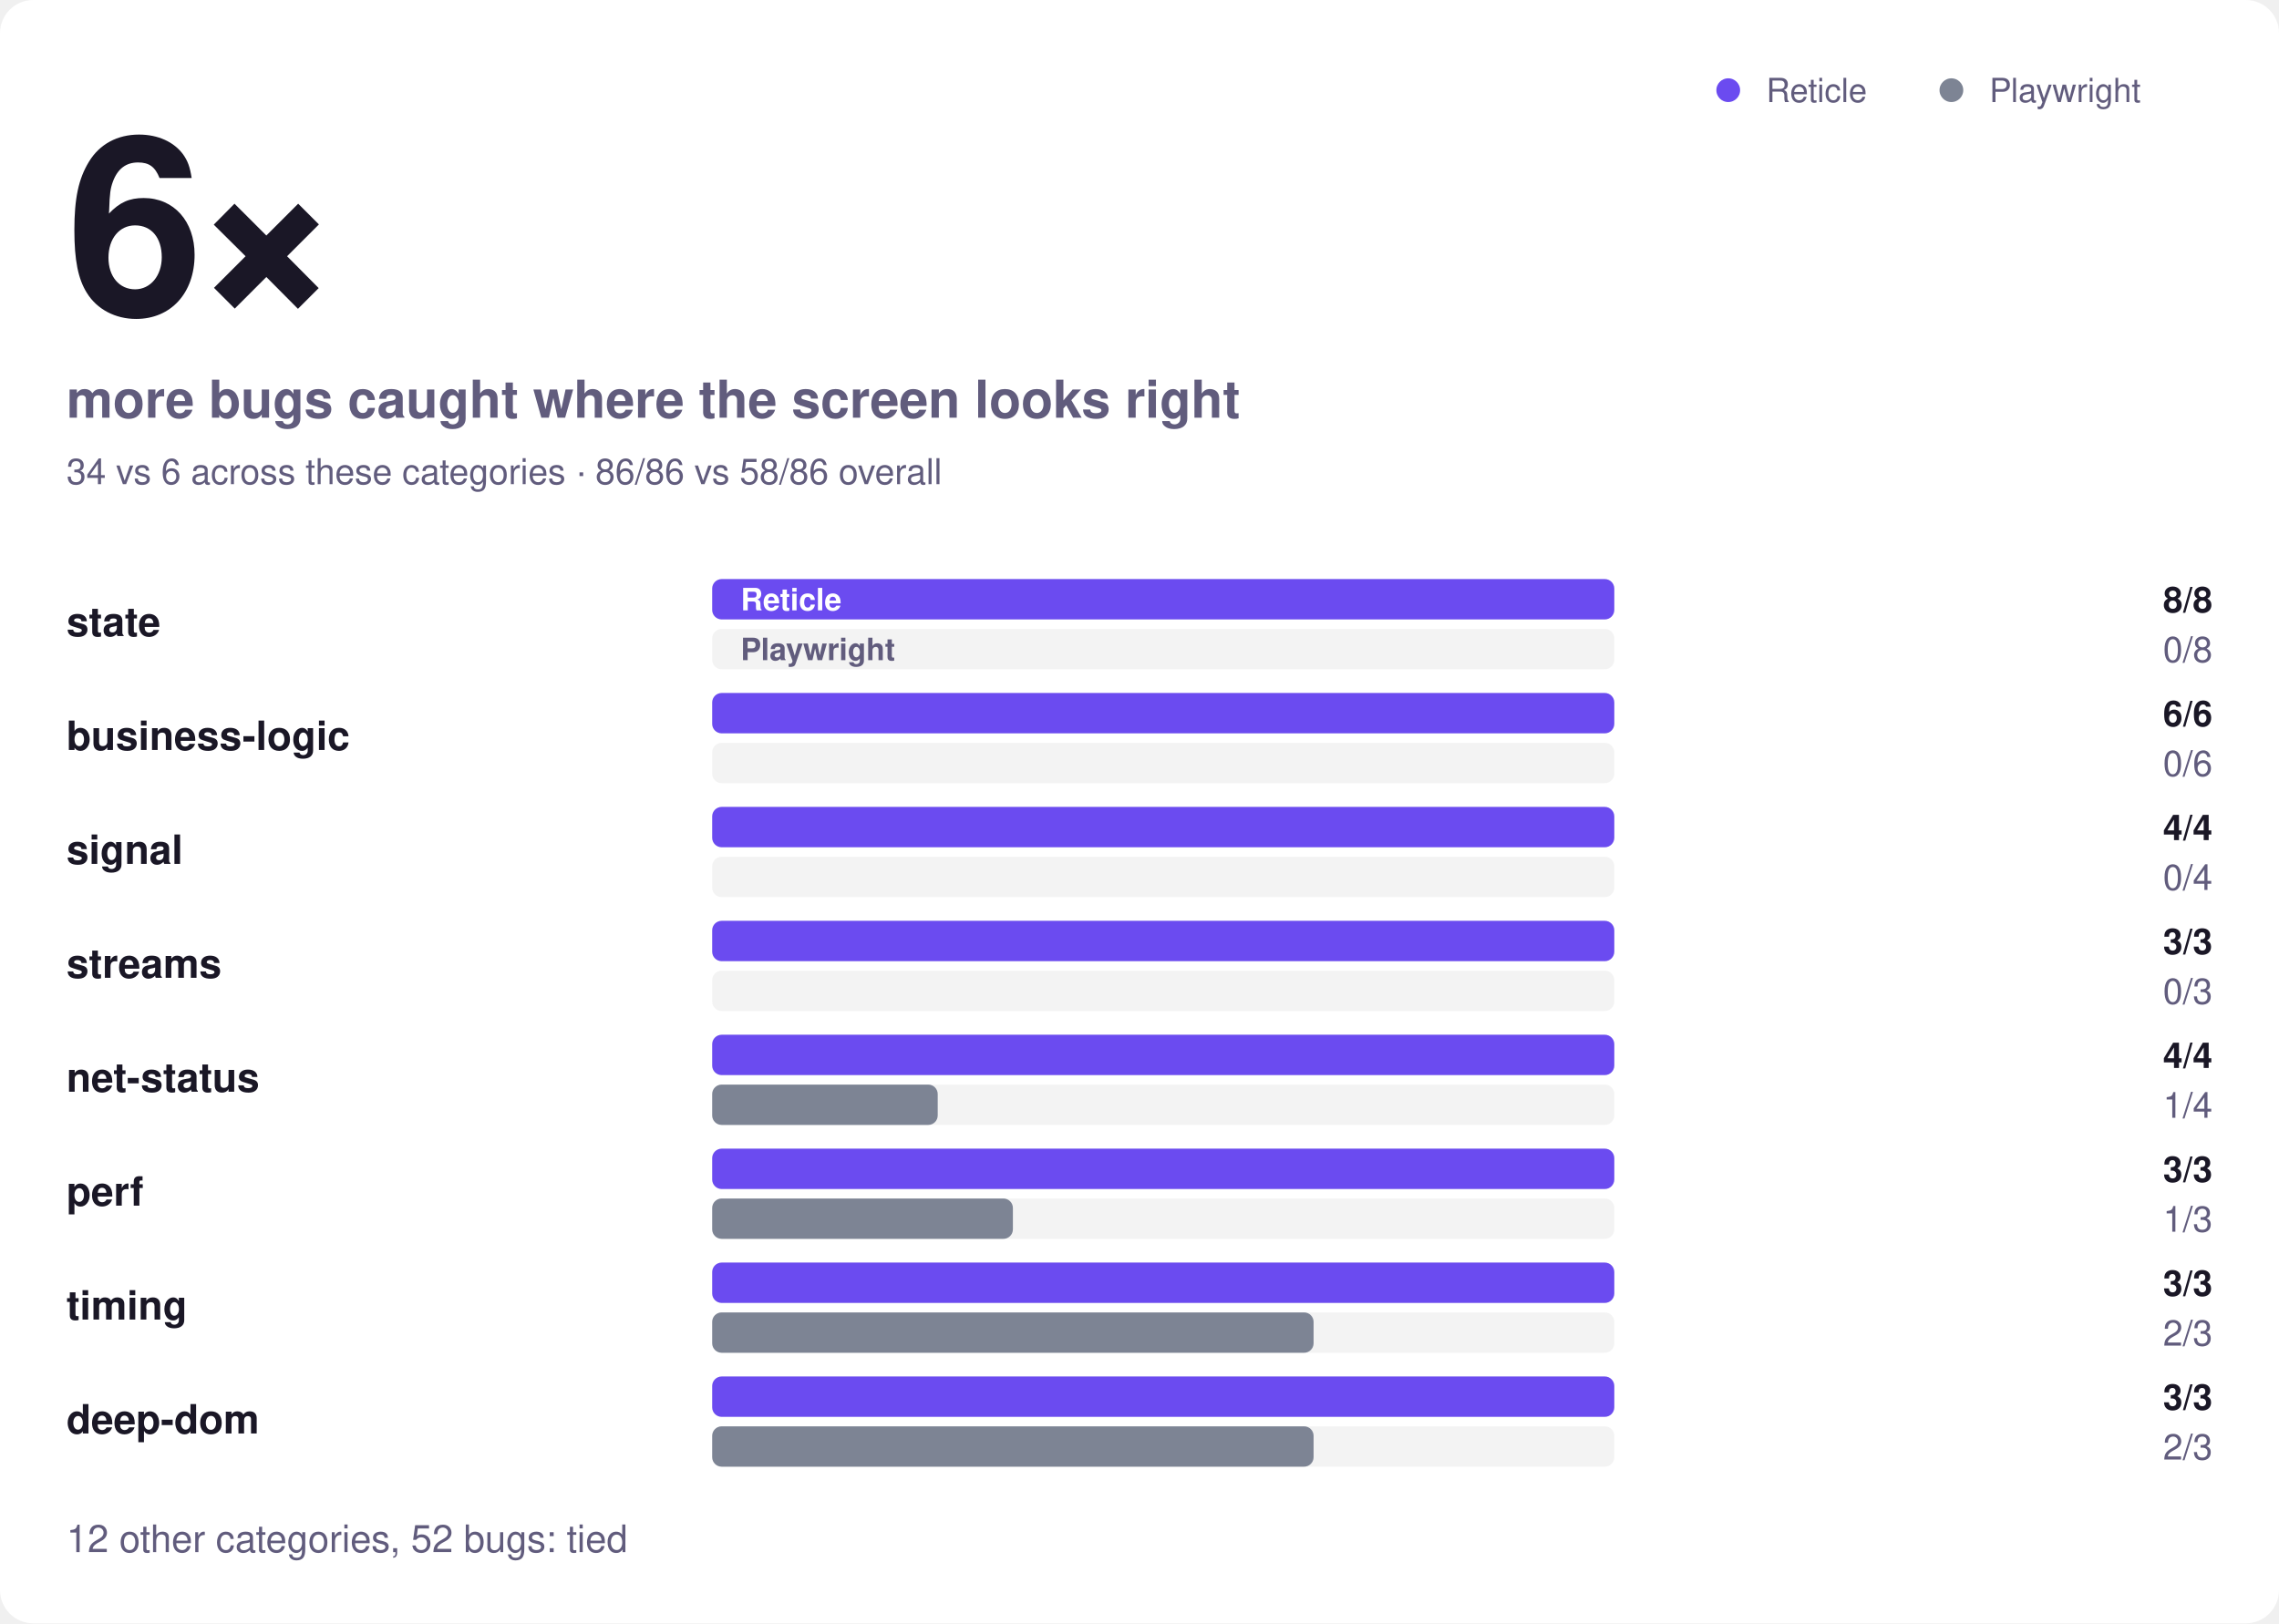
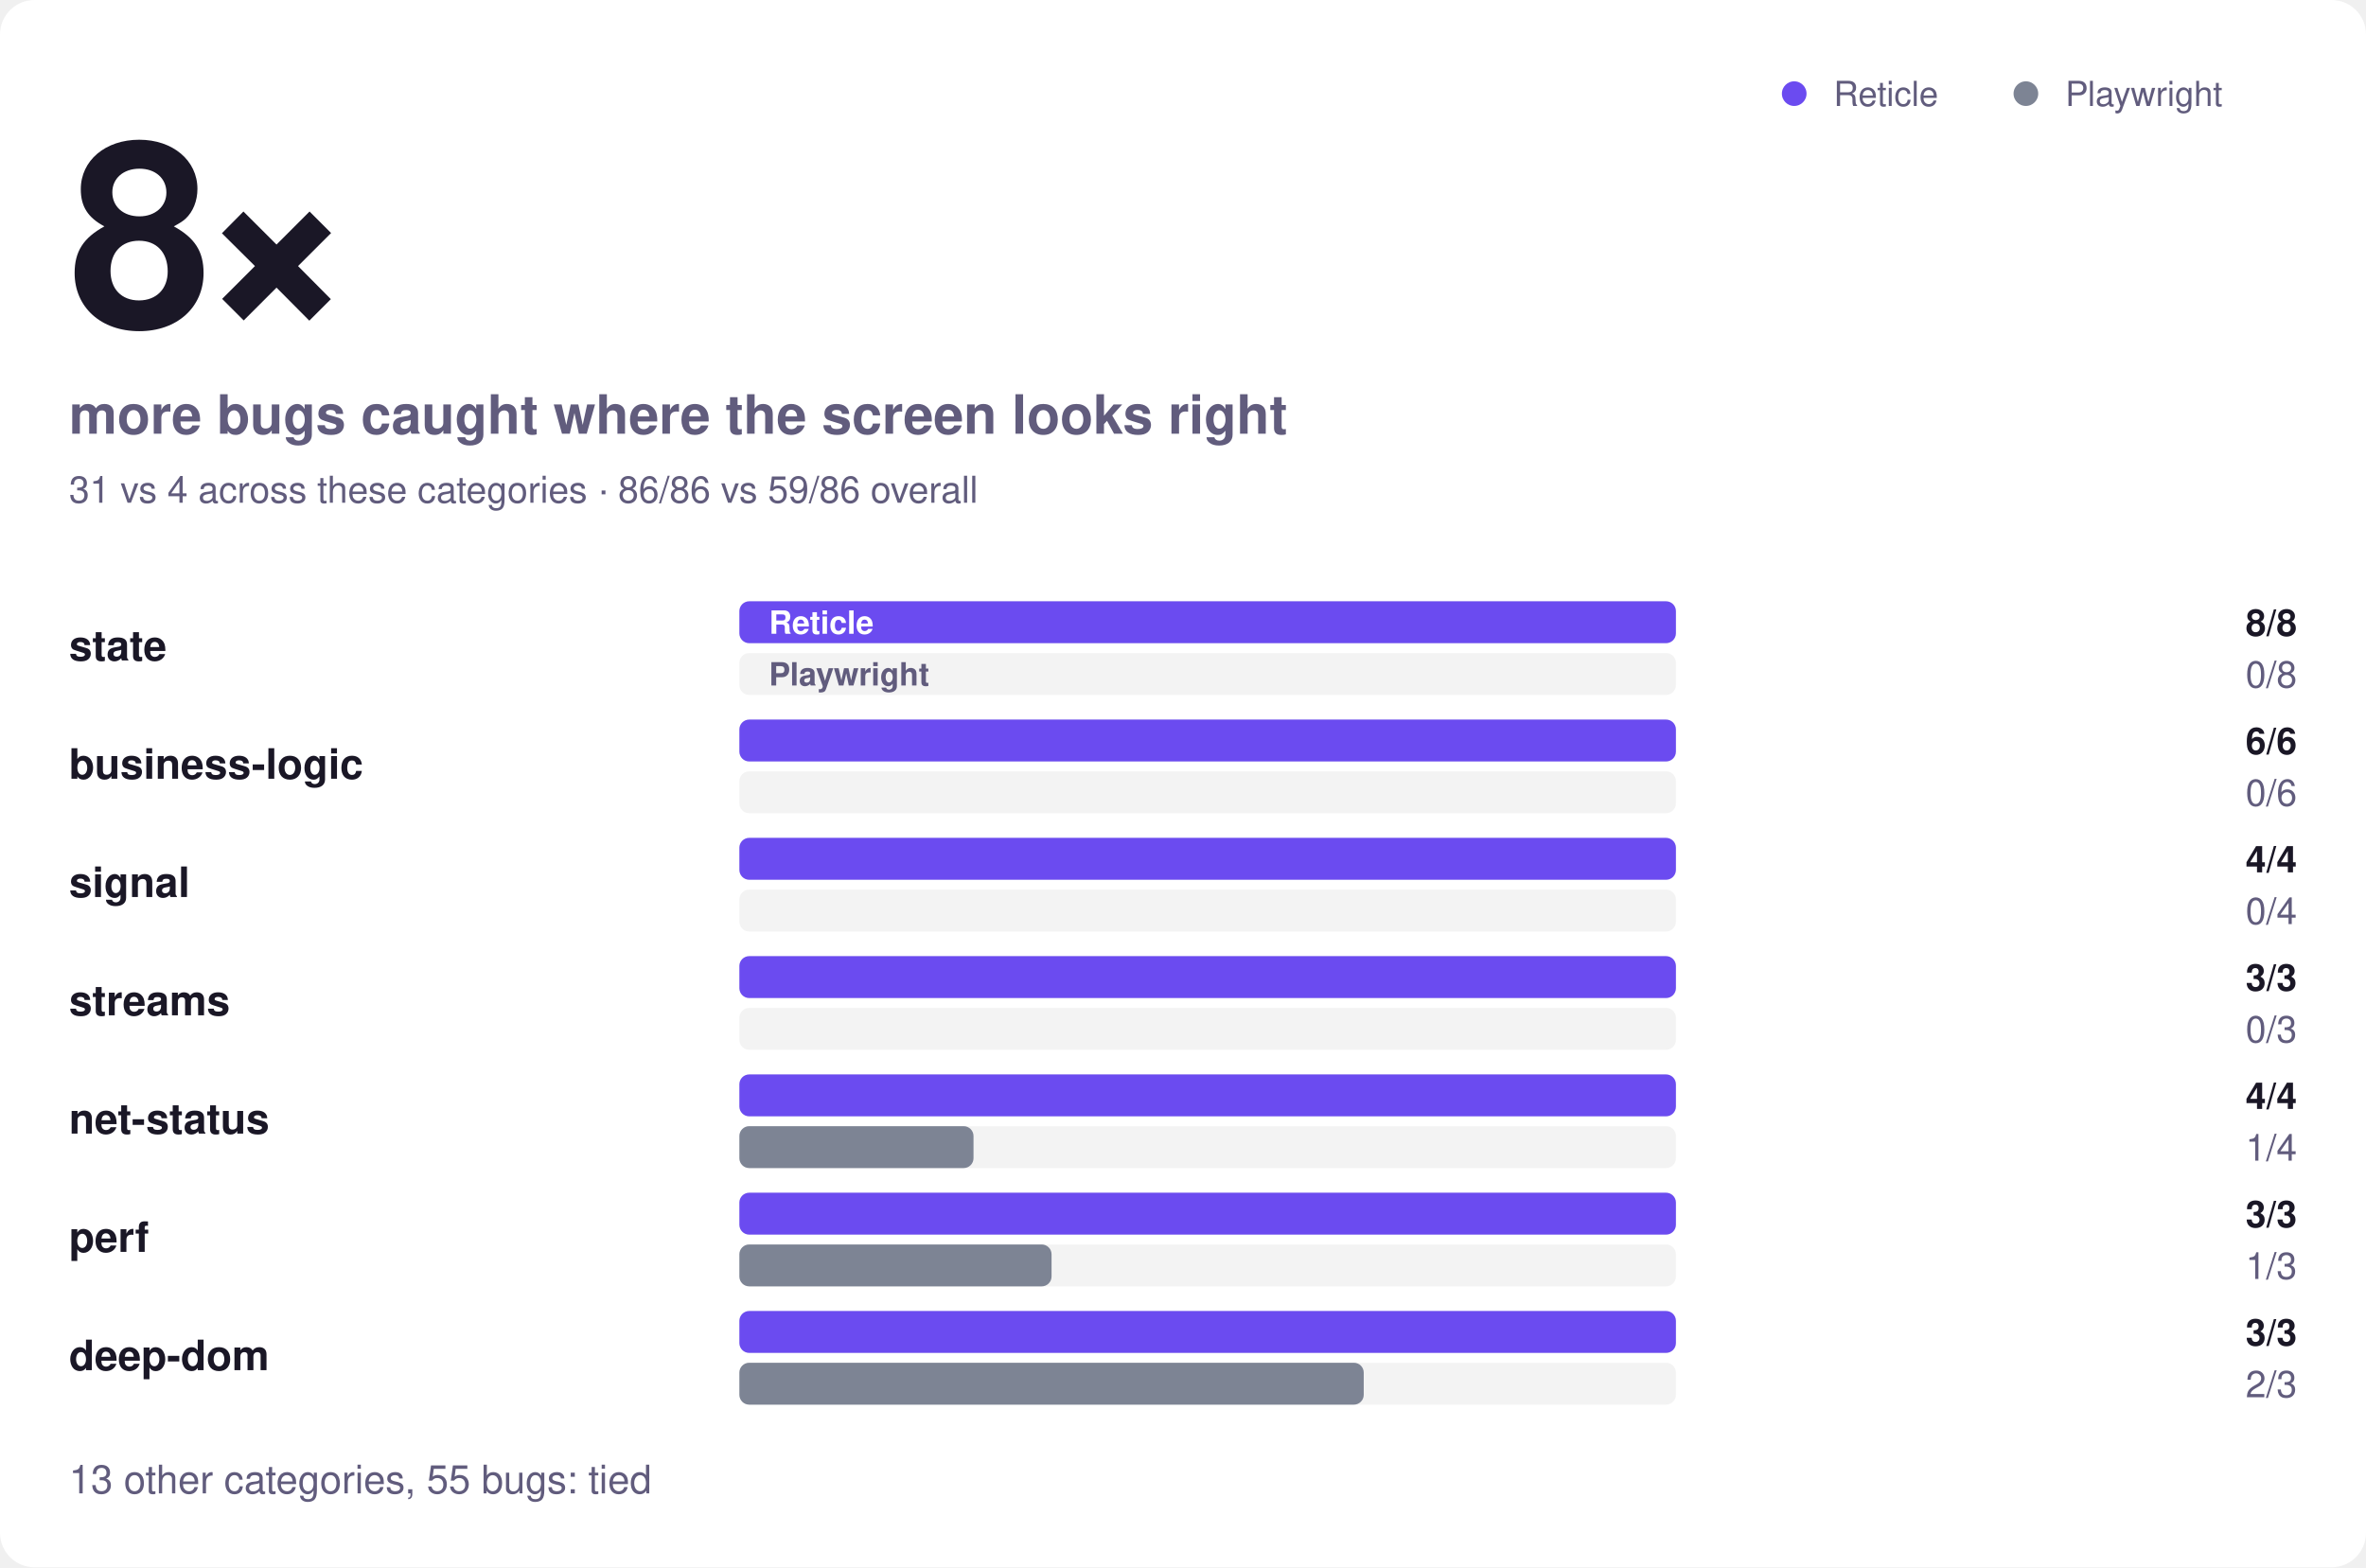
- <svg xmlns="http://www.w3.org/2000/svg" width="960" height="684" viewBox="0 0 960 684" font-family="-apple-system,BlinkMacSystemFont,Segoe UI,Helvetica,Arial,sans-serif" role="img" aria-label="Bugs caught by category: Reticle 86 of 86, Playwright 58 of 86. state 8 of 8 versus 0; business-logic 6 of 6 versus 0; signal 4 of 4 versus 0; streams 3 of 3 versus 0; net-status 4 of 4 versus 1; perf 3 of 3 versus 1; timing 3 of 3 versus 2; deep-dom 3 of 3 versus 2. On the other 12 categories both catch everything.">
-   <rect x="0" y="0" width="960" height="684" rx="14" fill="#ffffff" />
-   <text x="28" y="132" fill="#1a1726" font-size="104" font-weight="800" letter-spacing="-4">6×</text>
+ <svg xmlns="http://www.w3.org/2000/svg" width="960" height="636" viewBox="0 0 960 636" font-family="-apple-system,BlinkMacSystemFont,Segoe UI,Helvetica,Arial,sans-serif" role="img" aria-label="Bugs caught by category: Reticle 86 of 86, Playwright 59 of 86. state 8 of 8 versus 0; business-logic 6 of 6 versus 0; signal 4 of 4 versus 0; streams 3 of 3 versus 0; net-status 4 of 4 versus 1; perf 3 of 3 versus 1; deep-dom 3 of 3 versus 2. On the other 13 categories both catch everything.">
+   <rect x="0" y="0" width="960" height="636" rx="14" fill="#ffffff" />
+   <text x="28" y="132" fill="#1a1726" font-size="104" font-weight="800" letter-spacing="-4">8×</text>
  <text x="28" y="176" fill="#615c7d" font-size="22" font-weight="600">more bugs caught where the screen looks right</text>
-   <text x="28" y="204" fill="#615c7d" font-size="15">34 vs 6 across these categories · 86/86 vs 58/86 overall</text>
+   <text x="28" y="204" fill="#615c7d" font-size="15">31 vs 4 across these categories · 86/86 vs 59/86 overall</text>
  <circle cx="728.0" cy="38.0" r="6" fill="#6b4bf0" stroke="#ffffff" stroke-width="2" />
  <text x="744" y="43" fill="#615c7d" font-size="14">Reticle</text>
  <circle cx="822.0" cy="38.0" r="6" fill="#7d8494" stroke="#ffffff" stroke-width="2" />
  <text x="838" y="43" fill="#615c7d" font-size="14">Playwright</text>
  <text x="28" y="268" fill="#1a1726" font-size="17" font-weight="600">state</text>
  <rect x="300" y="244" width="380" height="17" rx="4" fill="#000000" opacity="0.05" />
  <rect x="300" y="244" width="380" height="17" rx="4" fill="#6b4bf0" />
  <text x="932" y="258" fill="#1a1726" font-size="15" font-weight="700" text-anchor="end">8/8</text>
  <rect x="300" y="265" width="380" height="17" rx="4" fill="#000000" opacity="0.05" />
  <rect x="300" y="265" width="0" height="17" rx="4" fill="#7d8494" />
  <text x="932" y="279" fill="#615c7d" font-size="15" text-anchor="end">0/8</text>
  <text x="312" y="257.18" fill="#ffffff" font-size="13" font-weight="600">Reticle</text>
  <text x="312" y="278.18" fill="#615c7d" font-size="13" font-weight="600">Playwright</text>
  <text x="28" y="316" fill="#1a1726" font-size="17" font-weight="600">business-logic</text>
  <rect x="300" y="292" width="380" height="17" rx="4" fill="#000000" opacity="0.05" />
  <rect x="300" y="292" width="380" height="17" rx="4" fill="#6b4bf0" />
  <text x="932" y="306" fill="#1a1726" font-size="15" font-weight="700" text-anchor="end">6/6</text>
  <rect x="300" y="313" width="380" height="17" rx="4" fill="#000000" opacity="0.05" />
  <rect x="300" y="313" width="0" height="17" rx="4" fill="#7d8494" />
  <text x="932" y="327" fill="#615c7d" font-size="15" text-anchor="end">0/6</text>
  <text x="28" y="364" fill="#1a1726" font-size="17" font-weight="600">signal</text>
  <rect x="300" y="340" width="380" height="17" rx="4" fill="#000000" opacity="0.05" />
  <rect x="300" y="340" width="380" height="17" rx="4" fill="#6b4bf0" />
  <text x="932" y="354" fill="#1a1726" font-size="15" font-weight="700" text-anchor="end">4/4</text>
  <rect x="300" y="361" width="380" height="17" rx="4" fill="#000000" opacity="0.05" />
  <rect x="300" y="361" width="0" height="17" rx="4" fill="#7d8494" />
  <text x="932" y="375" fill="#615c7d" font-size="15" text-anchor="end">0/4</text>
  <text x="28" y="412" fill="#1a1726" font-size="17" font-weight="600">streams</text>
  <rect x="300" y="388" width="380" height="17" rx="4" fill="#000000" opacity="0.05" />
  <rect x="300" y="388" width="380" height="17" rx="4" fill="#6b4bf0" />
  <text x="932" y="402" fill="#1a1726" font-size="15" font-weight="700" text-anchor="end">3/3</text>
  <rect x="300" y="409" width="380" height="17" rx="4" fill="#000000" opacity="0.05" />
  <rect x="300" y="409" width="0" height="17" rx="4" fill="#7d8494" />
  <text x="932" y="423" fill="#615c7d" font-size="15" text-anchor="end">0/3</text>
  <text x="28" y="460" fill="#1a1726" font-size="17" font-weight="600">net-status</text>
  <rect x="300" y="436" width="380" height="17" rx="4" fill="#000000" opacity="0.05" />
  <rect x="300" y="436" width="380" height="17" rx="4" fill="#6b4bf0" />
  <text x="932" y="450" fill="#1a1726" font-size="15" font-weight="700" text-anchor="end">4/4</text>
  <rect x="300" y="457" width="380" height="17" rx="4" fill="#000000" opacity="0.05" />
  <rect x="300" y="457" width="95" height="17" rx="4" fill="#7d8494" />
  <text x="932" y="471" fill="#615c7d" font-size="15" text-anchor="end">1/4</text>
  <text x="28" y="508" fill="#1a1726" font-size="17" font-weight="600">perf</text>
  <rect x="300" y="484" width="380" height="17" rx="4" fill="#000000" opacity="0.05" />
  <rect x="300" y="484" width="380" height="17" rx="4" fill="#6b4bf0" />
  <text x="932" y="498" fill="#1a1726" font-size="15" font-weight="700" text-anchor="end">3/3</text>
  <rect x="300" y="505" width="380" height="17" rx="4" fill="#000000" opacity="0.05" />
  <rect x="300" y="505" width="126.667" height="17" rx="4" fill="#7d8494" />
  <text x="932" y="519" fill="#615c7d" font-size="15" text-anchor="end">1/3</text>
-   <text x="28" y="556" fill="#1a1726" font-size="17" font-weight="600">timing</text>
+   <text x="28" y="556" fill="#1a1726" font-size="17" font-weight="600">deep-dom</text>
  <rect x="300" y="532" width="380" height="17" rx="4" fill="#000000" opacity="0.05" />
  <rect x="300" y="532" width="380" height="17" rx="4" fill="#6b4bf0" />
  <text x="932" y="546" fill="#1a1726" font-size="15" font-weight="700" text-anchor="end">3/3</text>
  <rect x="300" y="553" width="380" height="17" rx="4" fill="#000000" opacity="0.05" />
  <rect x="300" y="553" width="253.333" height="17" rx="4" fill="#7d8494" />
  <text x="932" y="567" fill="#615c7d" font-size="15" text-anchor="end">2/3</text>
-   <text x="28" y="604" fill="#1a1726" font-size="17" font-weight="600">deep-dom</text>
-   <rect x="300" y="580" width="380" height="17" rx="4" fill="#000000" opacity="0.05" />
-   <rect x="300" y="580" width="380" height="17" rx="4" fill="#6b4bf0" />
-   <text x="932" y="594" fill="#1a1726" font-size="15" font-weight="700" text-anchor="end">3/3</text>
-   <rect x="300" y="601" width="380" height="17" rx="4" fill="#000000" opacity="0.05" />
-   <rect x="300" y="601" width="253.333" height="17" rx="4" fill="#7d8494" />
-   <text x="932" y="615" fill="#615c7d" font-size="15" text-anchor="end">2/3</text>
-   <text x="28" y="654" fill="#615c7d" font-size="16">12 other categories, 52 bugs: tied</text>
+   <text x="28" y="606" fill="#615c7d" font-size="16">13 other categories, 55 bugs: tied</text>
</svg>
